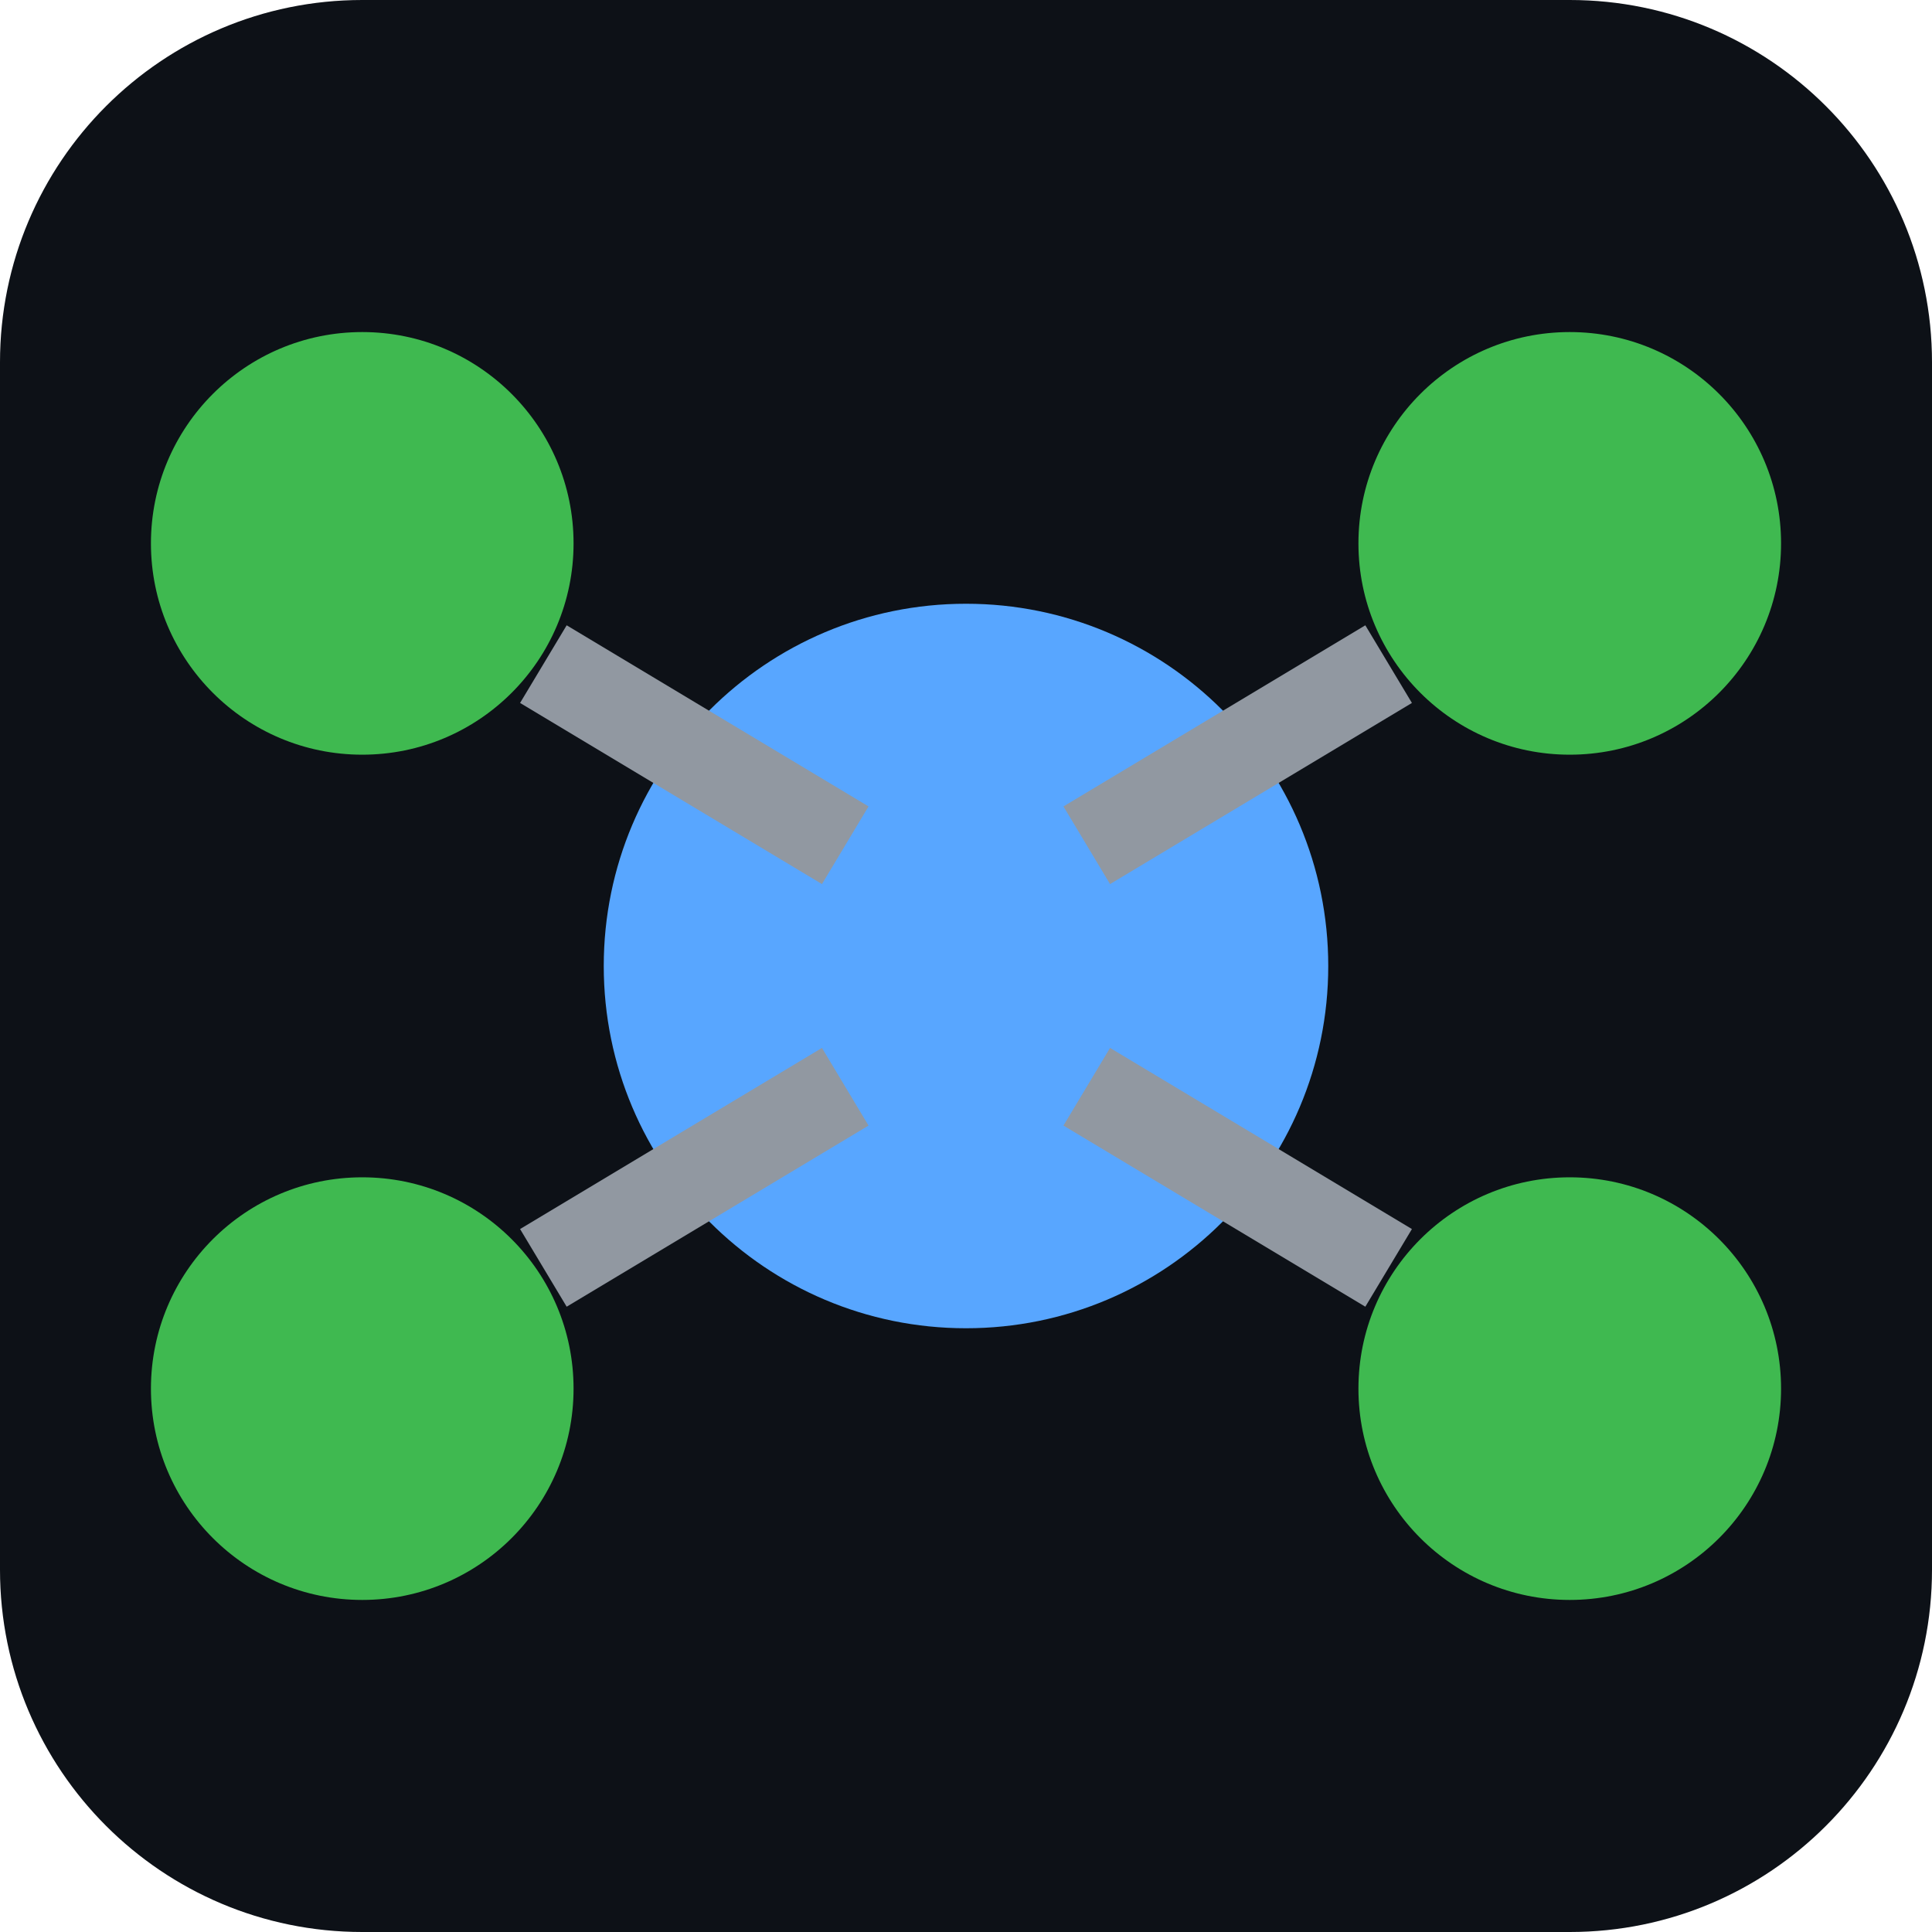
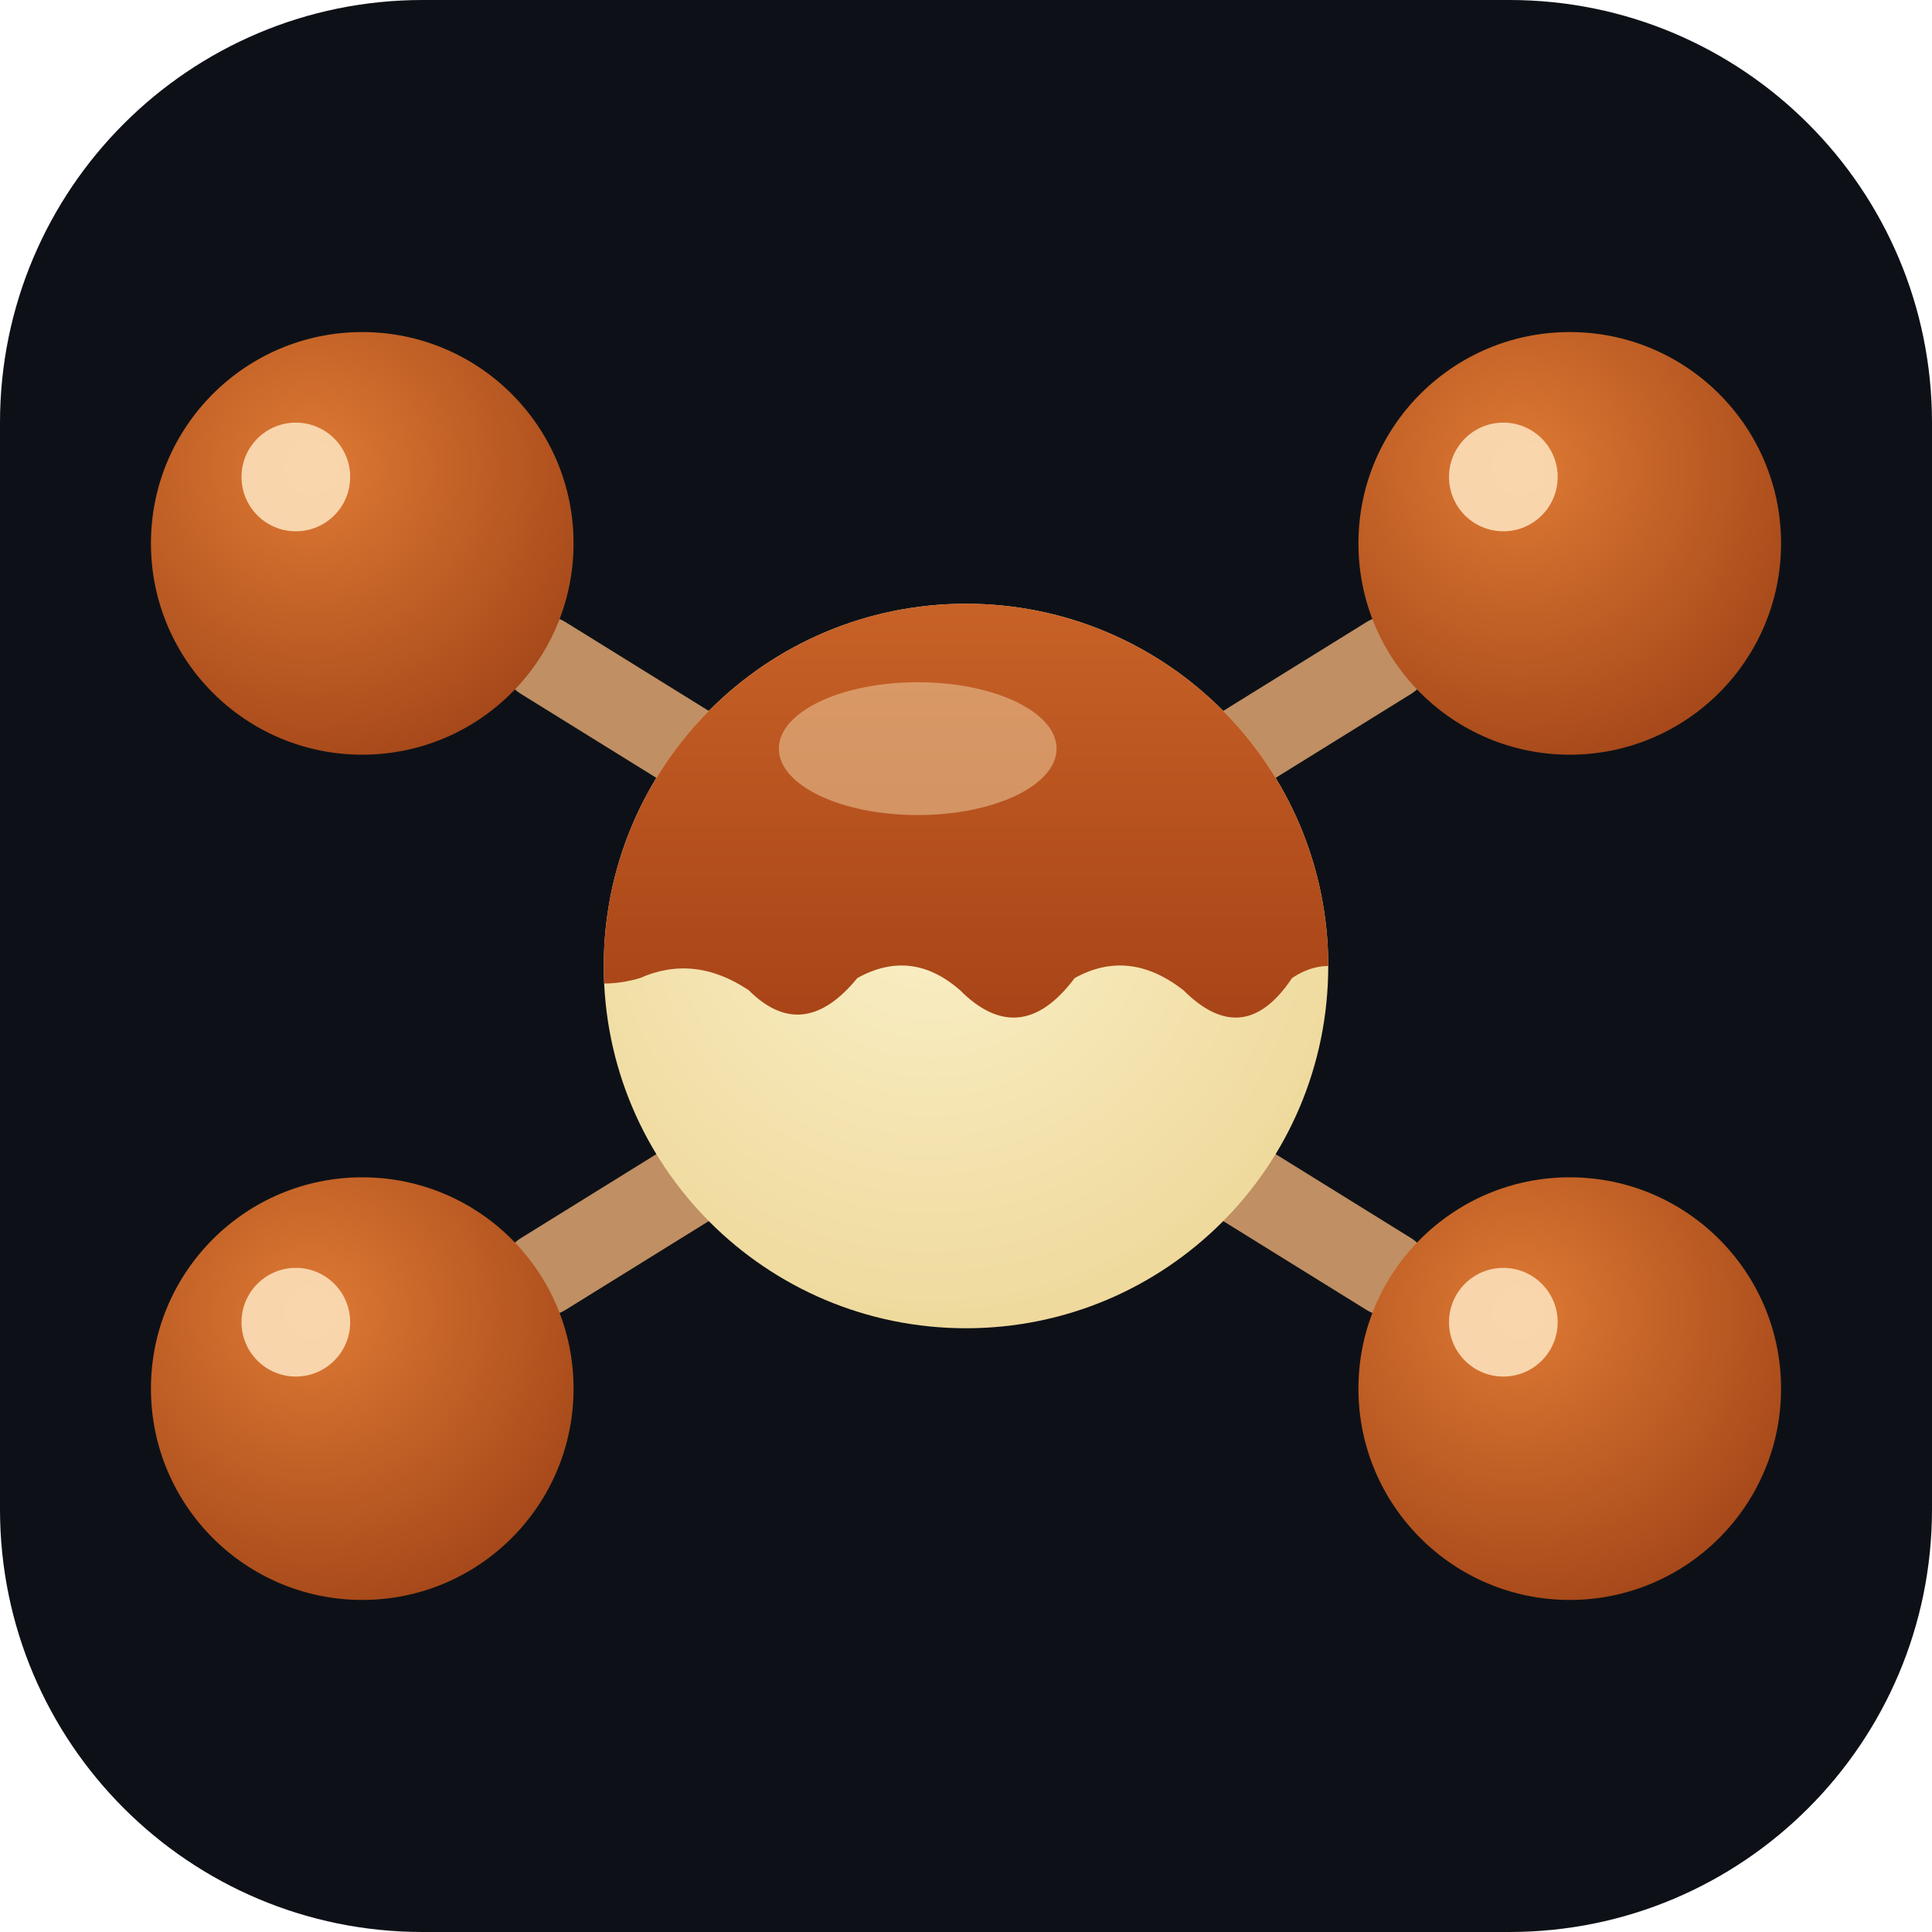
<svg xmlns="http://www.w3.org/2000/svg" viewBox="0 0 32 32" width="32" height="32">
-   <rect width="32" height="32" rx="6" fill="#0d1117" />
-   <circle cx="16" cy="16" r="6" fill="#58a6ff" />
-   <circle cx="6" cy="9" r="3.5" fill="#3fb950" />
-   <circle cx="26" cy="9" r="3.5" fill="#3fb950" />
-   <circle cx="6" cy="23" r="3.5" fill="#3fb950" />
-   <circle cx="26" cy="23" r="3.5" fill="#3fb950" />
-   <path d="M9 11 L14 14 M23 11 L18 14 M9 21 L14 18 M23 21 L18 18" stroke="#9198a1" stroke-width="1.5" fill="none" />
+   <defs>
+     <clipPath id="hub">
+       <circle cx="16" cy="16" r="6" />
+     </clipPath>
+     <radialGradient id="custard" cx="45%" cy="40%" r="75%">
+       <stop offset="0%" stop-color="#faf0c8" />
+       <stop offset="100%" stop-color="#ecd492" />
+     </radialGradient>
+     <linearGradient id="caramel" x1="0" y1="0" x2="0" y2="1">
+       <stop offset="0%" stop-color="#d06a2c" />
+       <stop offset="100%" stop-color="#a84417" />
+     </linearGradient>
+     <radialGradient id="drop" cx="38%" cy="32%" r="85%">
+       <stop offset="0%" stop-color="#de7a34" />
+       <stop offset="100%" stop-color="#9c3f15" />
+     </radialGradient>
+   </defs>
+   <rect width="32" height="32" rx="7" fill="#0d1117" />
+   <g stroke="#c08f63" stroke-width="1.4" stroke-linecap="round" fill="none">
+     <path d="M9 10.9 L14 14" />
+     <path d="M23 10.9 L18 14" />
+     <path d="M9 21.1 L14 18" />
+     <path d="M23 21.1 L18 18" />
+   </g>
+   <g>
+     <circle cx="16" cy="16" r="6" fill="url(#custard)" />
+     <g clip-path="url(#hub)">
+       <path fill="url(#caramel)" d="M7 8 H25 V15.9            Q23.9 16.2 23.2 16.8 Q22.3 15.6 21.4 16.2 Q20.6 17.4 19.6 16.4            Q18.7 15.7 17.8 16.2 Q16.9 17.4 15.9 16.4 Q15.1 15.7 14.2 16.2            Q13.3 17.3 12.4 16.4 Q11.5 15.8 10.6 16.2 Q9.6 16.5 8.6 15.8 Z" />
+       <ellipse cx="15.2" cy="12.4" rx="2.3" ry="1.1" fill="#f7e3b6" opacity="0.45" />
+     </g>
+   </g>
+   <g>
+     <circle cx="6" cy="9" r="3.5" fill="url(#drop)" />
+     <circle cx="26" cy="9" r="3.5" fill="url(#drop)" />
+     <circle cx="6" cy="23" r="3.5" fill="url(#drop)" />
+     <circle cx="26" cy="23" r="3.5" fill="url(#drop)" />
+     <g fill="#ffe6c2" opacity="0.85">
+       <circle cx="4.9" cy="7.9" r="0.9" />
+       <circle cx="24.9" cy="7.9" r="0.9" />
+       <circle cx="4.9" cy="21.9" r="0.9" />
+       <circle cx="24.9" cy="21.9" r="0.9" />
+     </g>
+   </g>
</svg>
